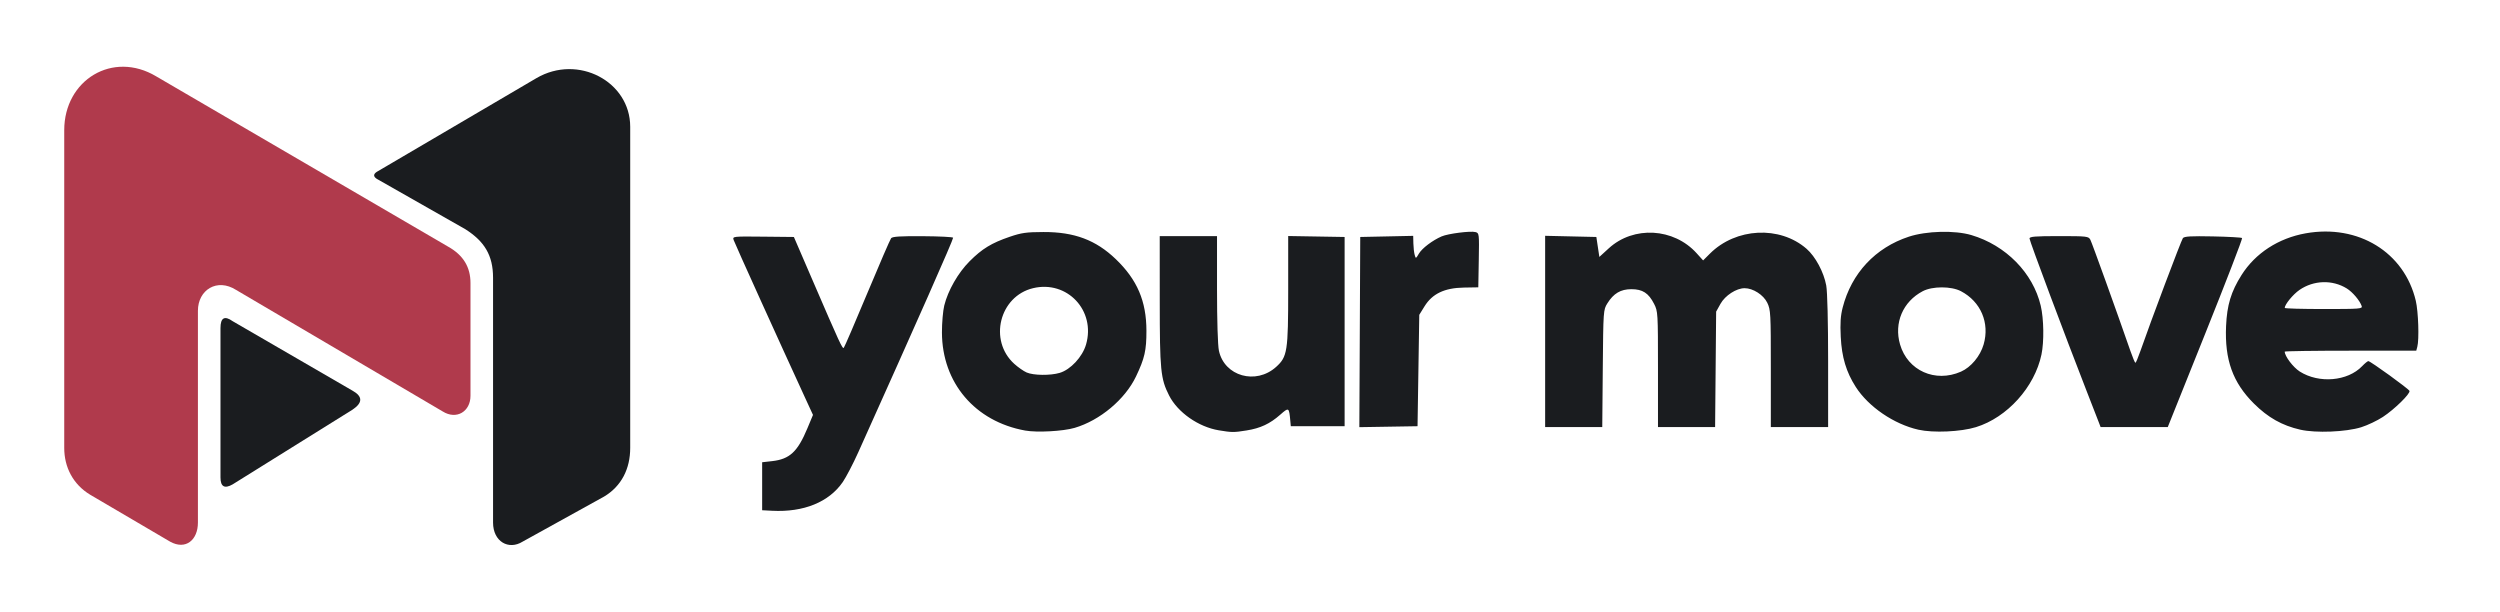
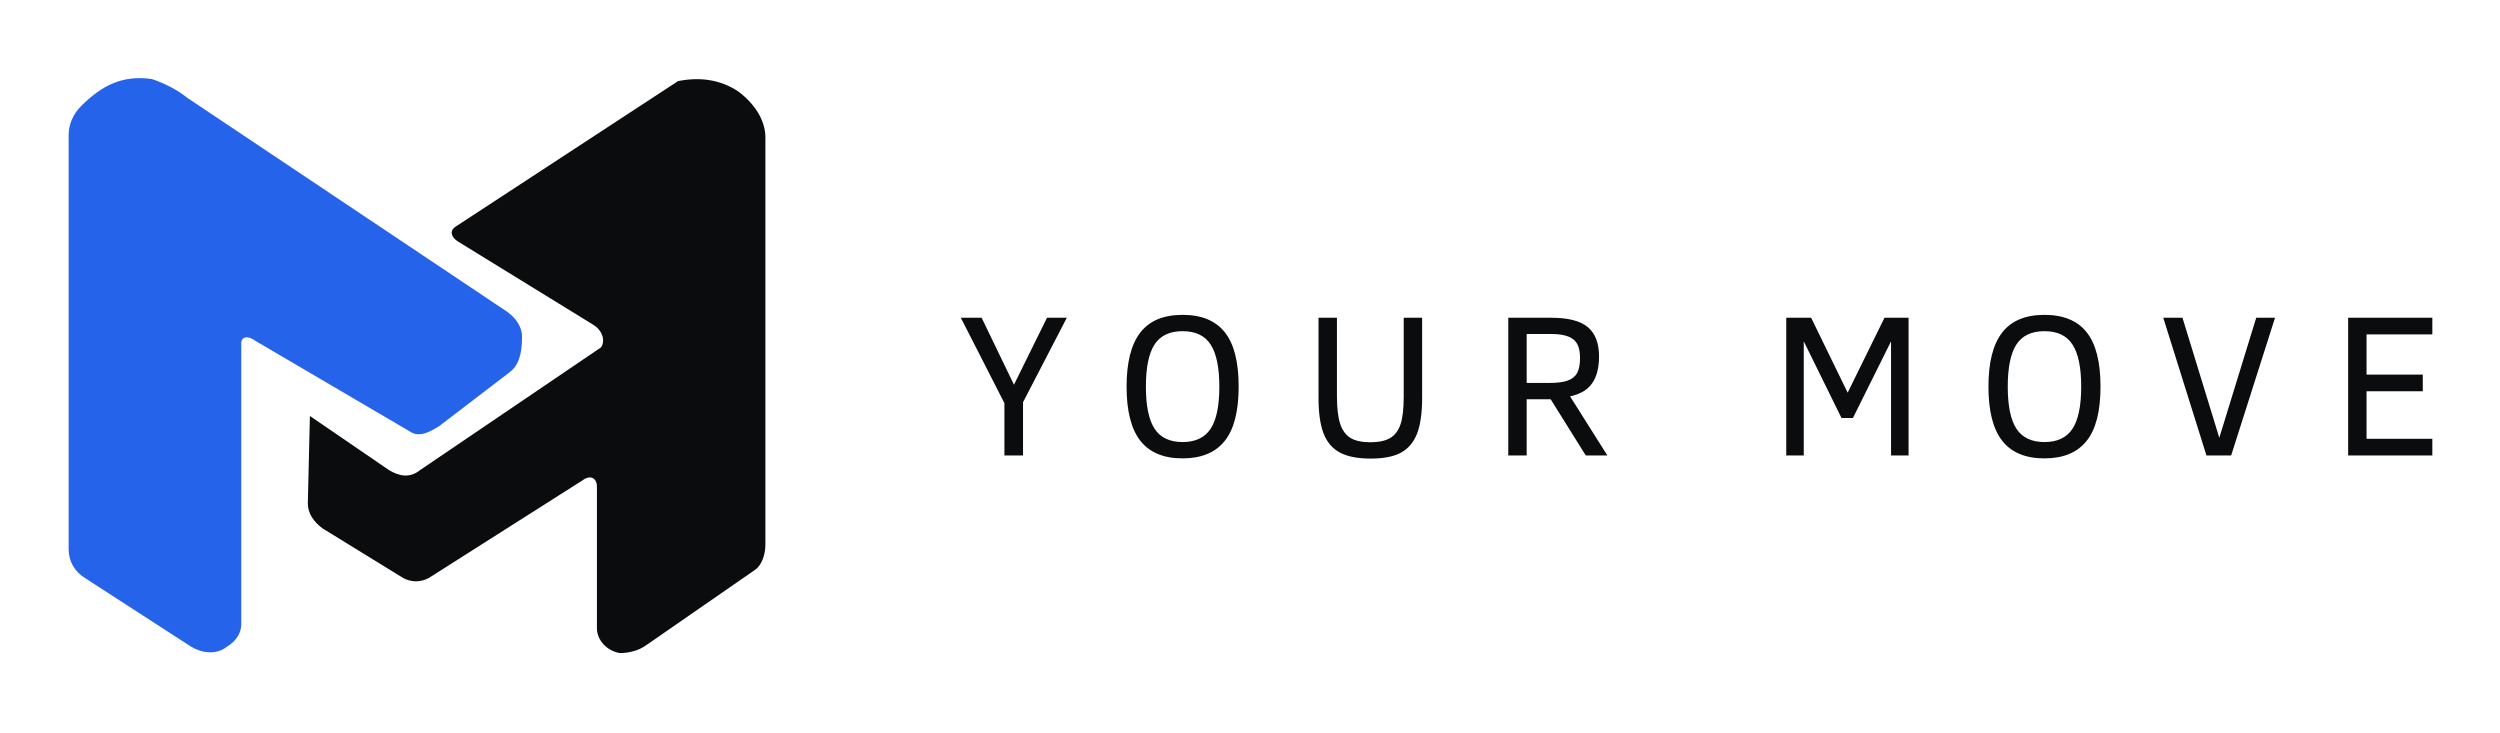
- <svg xmlns="http://www.w3.org/2000/svg" width="1440" height="352" viewBox="0 0 1440 352" role="img" aria-labelledby="title">
-   <g transform="translate(37 38)">
-     <path fill="#b03a4c" d="M 0 37 C 0 8 28 -9 53 6 L 221 104 C 230 109 234 116 234 125 L 234 190 C 234 199 226 204 218 199 L 99 129 C 88 122 77 129 77 141 L 77 263 C 77 273 70 279 61 274 L 15 247 C 5 241 0 231 0 220 Z" />
-     <path fill="#1a1c1f" d="M 180 61 L 272 7 C 296 -7 326 9 326 35 L 326 220 C 326 232 321 242 311 248 L 264 274 C 256 279 247 274 247 263 L 247 122 C 247 109 242 101 231 94 L 180 65 Q 177 63 180 61 Z M 90 151 Q 90 142 97 147 L 166 187 Q 175 192 166 198 L 97 241 Q 90 245 90 237 Z" />
-   </g>
-   <g transform="translate(414 118)">
-     <path fill="#1a1c1f" fill-rule="evenodd" d="M 30.750 176.200 L 25.000 175.900 L 25.000 162.079 L 25.000 148.258 L 30.775 147.605 C 40.853 146.465 45.422 142.213 51.044 128.746 L 54.281 120.991 L 50.023 111.746 C 35.642 80.523 9.131 21.989 8.571 20.223 C 7.911 18.143 8.049 18.128 25.592 18.313 L 43.280 18.500 L 53.635 42.500 C 69.973 80.368 71.258 83.146 72.043 82.299 C 72.451 81.860 78.516 67.775 85.520 51.000 C 92.525 34.225 98.718 19.921 99.281 19.214 C 100.052 18.245 104.593 17.957 117.653 18.048 C 127.194 18.114 135.000 18.511 135.000 18.930 C 135.000 20.263 114.684 66.220 80.375 142.500 C 77.407 149.100 73.376 156.830 71.417 159.678 C 63.483 171.214 48.883 177.146 30.750 176.200 Z M 176.519 130.000 C 147.571 124.769 128.632 102.457 128.559 73.500 C 128.546 68.000 129.144 61.025 129.889 58.000 C 132.029 49.317 137.858 39.135 144.496 32.487 C 151.703 25.270 157.108 21.972 167.610 18.384 C 174.337 16.085 177.196 15.682 187.000 15.647 C 204.806 15.584 217.206 20.230 228.707 31.275 C 241.035 43.112 246.314 55.452 246.343 72.500 C 246.363 83.827 245.323 88.390 240.340 98.838 C 234.049 112.028 219.570 124.159 205.000 128.446 C 198.321 130.411 183.325 131.229 176.519 130.000 Z M 196.384 96.778 C 202.662 94.913 209.490 87.563 211.561 80.440 C 217.241 60.898 200.679 43.279 181.054 47.987 C 161.661 52.639 155.330 78.127 170.225 91.584 C 172.417 93.565 175.626 95.801 177.355 96.553 C 181.301 98.270 190.974 98.384 196.384 96.778 Z M 288.043 129.861 C 276.297 127.914 264.329 119.529 259.393 109.789 C 254.504 100.141 254.031 95.340 254.015 55.250 L 254.000 18.000 L 270.500 18.000 L 287.000 18.000 L 287.000 48.451 C 287.000 66.743 287.437 80.941 288.095 84.009 C 291.251 98.723 309.409 103.852 321.065 93.322 C 327.524 87.487 328.000 84.433 328.000 48.794 L 328.000 17.950 L 344.250 18.225 L 360.500 18.500 L 360.500 73.000 L 360.500 127.500 L 345.000 127.500 L 329.500 127.500 L 329.226 124.500 C 328.497 116.526 328.408 116.471 323.379 120.897 C 317.443 126.122 312.001 128.663 304.000 129.944 C 296.640 131.123 295.618 131.117 288.043 129.861 Z M 691.000 129.509 C 676.915 126.323 662.270 116.330 654.937 104.901 C 649.408 96.286 646.853 87.766 646.269 76.000 C 645.880 68.158 646.160 63.895 647.377 59.159 C 652.454 39.390 666.199 24.668 685.500 18.327 C 695.658 14.990 711.952 14.570 721.500 17.401 C 741.389 23.297 757.007 39.201 761.460 58.093 C 763.247 65.674 763.446 78.777 761.887 86.201 C 757.946 104.970 742.158 122.473 724.152 128.035 C 715.393 130.740 699.555 131.445 691.000 129.509 Z M 715.500 96.078 C 721.286 93.536 726.609 87.153 728.571 80.405 C 732.173 68.012 726.943 55.736 715.500 49.723 C 709.926 46.794 699.074 46.794 693.500 49.723 C 682.057 55.736 676.827 68.012 680.429 80.405 C 684.816 95.495 700.683 102.586 715.500 96.078 Z M 911.000 129.503 C 900.515 127.120 892.370 122.532 884.226 114.422 C 872.062 102.308 867.373 89.245 868.216 69.821 C 868.742 57.703 871.079 49.992 877.131 40.409 C 885.052 27.868 898.371 19.201 914.028 16.400 C 944.300 10.984 970.898 27.261 977.494 55.240 C 978.973 61.512 979.502 77.525 978.370 81.750 L 977.767 84.000 L 939.883 84.000 C 919.048 84.000 902.000 84.243 902.000 84.540 C 902.000 87.164 906.858 93.588 910.672 96.007 C 921.743 103.028 938.249 101.612 946.570 92.927 C 948.112 91.317 949.728 90.000 950.161 90.000 C 951.369 90.000 973.450 105.985 973.866 107.161 C 974.428 108.751 965.201 117.787 958.572 122.138 C 955.312 124.279 949.687 126.955 946.072 128.085 C 937.297 130.831 919.932 131.532 911.000 129.503 Z M 946.321 58.250 C 945.194 55.053 941.086 50.216 937.739 48.148 C 929.461 43.031 918.690 43.365 910.511 48.992 C 906.780 51.560 902.000 57.386 902.000 59.368 C 902.000 59.716 912.111 60.000 924.469 60.000 C 945.435 60.000 946.896 59.883 946.321 58.250 Z M 369.241 73.274 L 369.500 18.500 L 384.750 18.176 L 400.000 17.851 L 400.100 22.176 C 400.155 24.554 400.492 27.539 400.850 28.808 C 401.492 31.087 401.523 31.078 403.297 28.074 C 405.121 24.986 411.132 20.437 416.390 18.164 C 420.084 16.568 432.966 14.917 435.847 15.670 C 438.014 16.237 438.045 16.500 437.775 31.873 L 437.500 47.500 L 429.143 47.646 C 418.019 47.841 411.021 51.180 406.533 58.434 L 403.500 63.337 L 403.000 95.419 L 402.500 127.500 L 385.741 127.774 L 368.983 128.048 L 369.241 73.274 Z M 476.000 72.911 L 476.000 17.823 L 490.750 18.161 L 505.500 18.500 L 506.363 24.247 L 507.226 29.994 L 512.668 25.020 C 526.957 11.962 550.063 13.259 563.254 27.860 L 566.997 32.003 L 570.897 28.103 C 585.852 13.148 611.171 11.873 626.570 25.299 C 631.690 29.763 636.501 38.728 637.913 46.434 C 638.572 50.030 639.000 67.262 639.000 90.184 L 639.000 128.000 L 622.500 128.000 L 606.000 128.000 L 606.000 94.316 C 606.000 62.348 605.895 60.415 603.940 56.376 C 601.746 51.844 595.759 48.000 590.896 48.000 C 586.161 48.000 579.661 52.210 577.000 57.000 L 574.500 61.500 L 574.200 94.750 L 573.900 128.000 L 557.450 128.000 L 541.000 128.000 L 541.000 94.712 C 541.000 62.162 540.950 61.326 538.750 57.020 C 535.571 50.800 532.124 48.571 525.680 48.571 C 519.497 48.571 515.416 50.985 511.821 56.768 C 509.530 60.452 509.496 60.938 509.201 94.250 L 508.901 128.000 L 492.451 128.000 L 476.000 128.000 L 476.000 72.911 Z M 795.032 125.584 C 794.527 124.256 791.331 116.043 787.931 107.334 C 775.585 75.716 755.000 20.740 755.000 19.387 C 755.000 18.259 758.167 18.000 771.965 18.000 C 788.091 18.000 788.984 18.102 790.036 20.068 C 790.967 21.808 805.035 60.870 813.150 84.250 C 814.439 87.963 815.721 91.000 816.000 91.000 C 816.279 91.000 817.561 87.963 818.850 84.250 C 824.634 67.593 842.406 20.369 843.343 19.167 C 844.153 18.129 847.966 17.908 860.610 18.167 C 869.535 18.350 877.109 18.772 877.440 19.105 C 877.772 19.438 868.276 44.076 856.337 73.855 L 834.630 128.000 L 815.290 128.000 L 795.950 128.000 L 795.032 125.584 Z" />
-   </g>
+ <svg xmlns="http://www.w3.org/2000/svg" width="1202" height="352" viewBox="0 0 1202 352" role="img" aria-labelledby="title">
+   <path fill="#2563EB" d="M73 38 C59 36 49 41 39 51 C35 55 33 60 33 65 L33 264 C33 270 36 275 41 278 L92 311 C97 314 104 315 109 311 C114 308 116 304 116 300 L116 165 C116 162 119 161 123 164 L198 208 C202 210 206 208 211 205 L245 179 C249 176 251 171 251 162 C251 157 248 153 244 150 L90 47 C85 43 79 40 73 38 Z" />
+   <path fill="#0B0C0E" d="M355 44 C346 38 336 37 326 39 L219 109 C216 111 217 114 220 116 L285 156 C290 159 291 164 289 167 L202 226 C197 230 192 229 187 226 L149 200 L148 242 C148 247 151 251 155 254 L194 278 C198 280 202 280 206 278 L280 231 C284 228 287 230 287 234 L287 302 C287 308 292 313 298 314 C302 314 307 313 311 310 L363 274 C366 272 368 267 368 262 L368 66 C368 58 363 50 355 44 Z" />
+   <path fill="#0B0C0E" aria-label="YOUR MOVE" d="M 491.869,193.399 V 219 h -8.948 v -25.17 l -20.959,-41.057 h 10.001 l 15.552,32.204 15.887,-32.204 h 9.522 z m 103.673,-7.513 q 0,17.849 -6.747,26.175 -6.699,8.326 -20.193,8.326 -13.686,0 -20.337,-8.47 -6.604,-8.47 -6.604,-26.031 0,-17.418 6.556,-25.936 6.556,-8.565 20.385,-8.565 13.638,0 20.289,8.374 6.651,8.374 6.651,26.127 z m -9.283,0 q 0,-13.733 -4.163,-20.193 -4.115,-6.46 -13.494,-6.46 -9.379,0 -13.542,6.46 -4.115,6.46 -4.115,20.193 0,13.829 4.163,20.241 4.211,6.412 13.494,6.412 9.235,0 13.446,-6.364 4.211,-6.364 4.211,-20.289 z m 97.5,5.455 q 0,10.862 -2.44,17.131 -2.44,6.269 -7.704,9.14 -5.216,2.871 -14.643,2.871 -9.379,0 -14.786,-2.919 -5.407,-2.919 -7.848,-9.235 -2.393,-6.316 -2.393,-16.987 v -38.568 h 8.853 v 37.611 q 0,8.709 1.579,13.446 1.579,4.689 4.977,6.747 3.445,2.058 9.475,2.058 6.077,0 9.522,-2.01 3.445,-2.058 4.977,-6.508 1.579,-4.45 1.579,-13.542 v -37.803 h 8.853 z M 762.453,219 745.562,191.964 H 734.029 V 219 h -8.853 v -66.227 h 20.576 q 12.346,0 17.705,4.546 5.359,4.546 5.359,14.068 0,8.135 -3.302,12.872 -3.254,4.737 -10.623,6.316 L 772.837,219 Z m -2.775,-46.942 q 0,-6.556 -3.35,-8.996 -3.302,-2.488 -10.671,-2.488 H 734.029 v 23.543 h 11.054 q 5.551,0 8.709,-1.148 3.206,-1.196 4.546,-3.732 1.34,-2.584 1.34,-7.178 z M 909.219,219 v -54.886 l -18.327,36.846 h -5.503 l -18.136,-36.846 V 219 h -8.422 v -66.227 h 11.963 l 17.562,36.032 17.705,-36.032 h 11.58 V 219 Z m 100.706,-33.113 q 0,17.849 -6.747,26.175 -6.699,8.326 -20.193,8.326 -13.686,0 -20.337,-8.47 -6.604,-8.47 -6.604,-26.031 0,-17.418 6.556,-25.936 6.556,-8.565 20.385,-8.565 13.638,0 20.289,8.374 6.651,8.374 6.651,26.127 z m -9.283,0 q 0,-13.733 -4.163,-20.193 -4.115,-6.46 -13.494,-6.46 -9.379,0 -13.542,6.46 -4.115,6.46 -4.115,20.193 0,13.829 4.163,20.241 4.211,6.412 13.494,6.412 9.235,0 13.446,-6.364 4.211,-6.364 4.211,-20.289 z M 1072.732,219 h -11.867 l -20.767,-66.227 h 9.235 l 17.705,57.709 17.753,-57.709 h 9.044 z m 56.252,0 v -66.227 h 40.482 v 7.991 h -31.63 v 19.332 h 27.036 v 8.039 h -27.036 v 22.825 h 31.63 V 219 Z" />
</svg>
